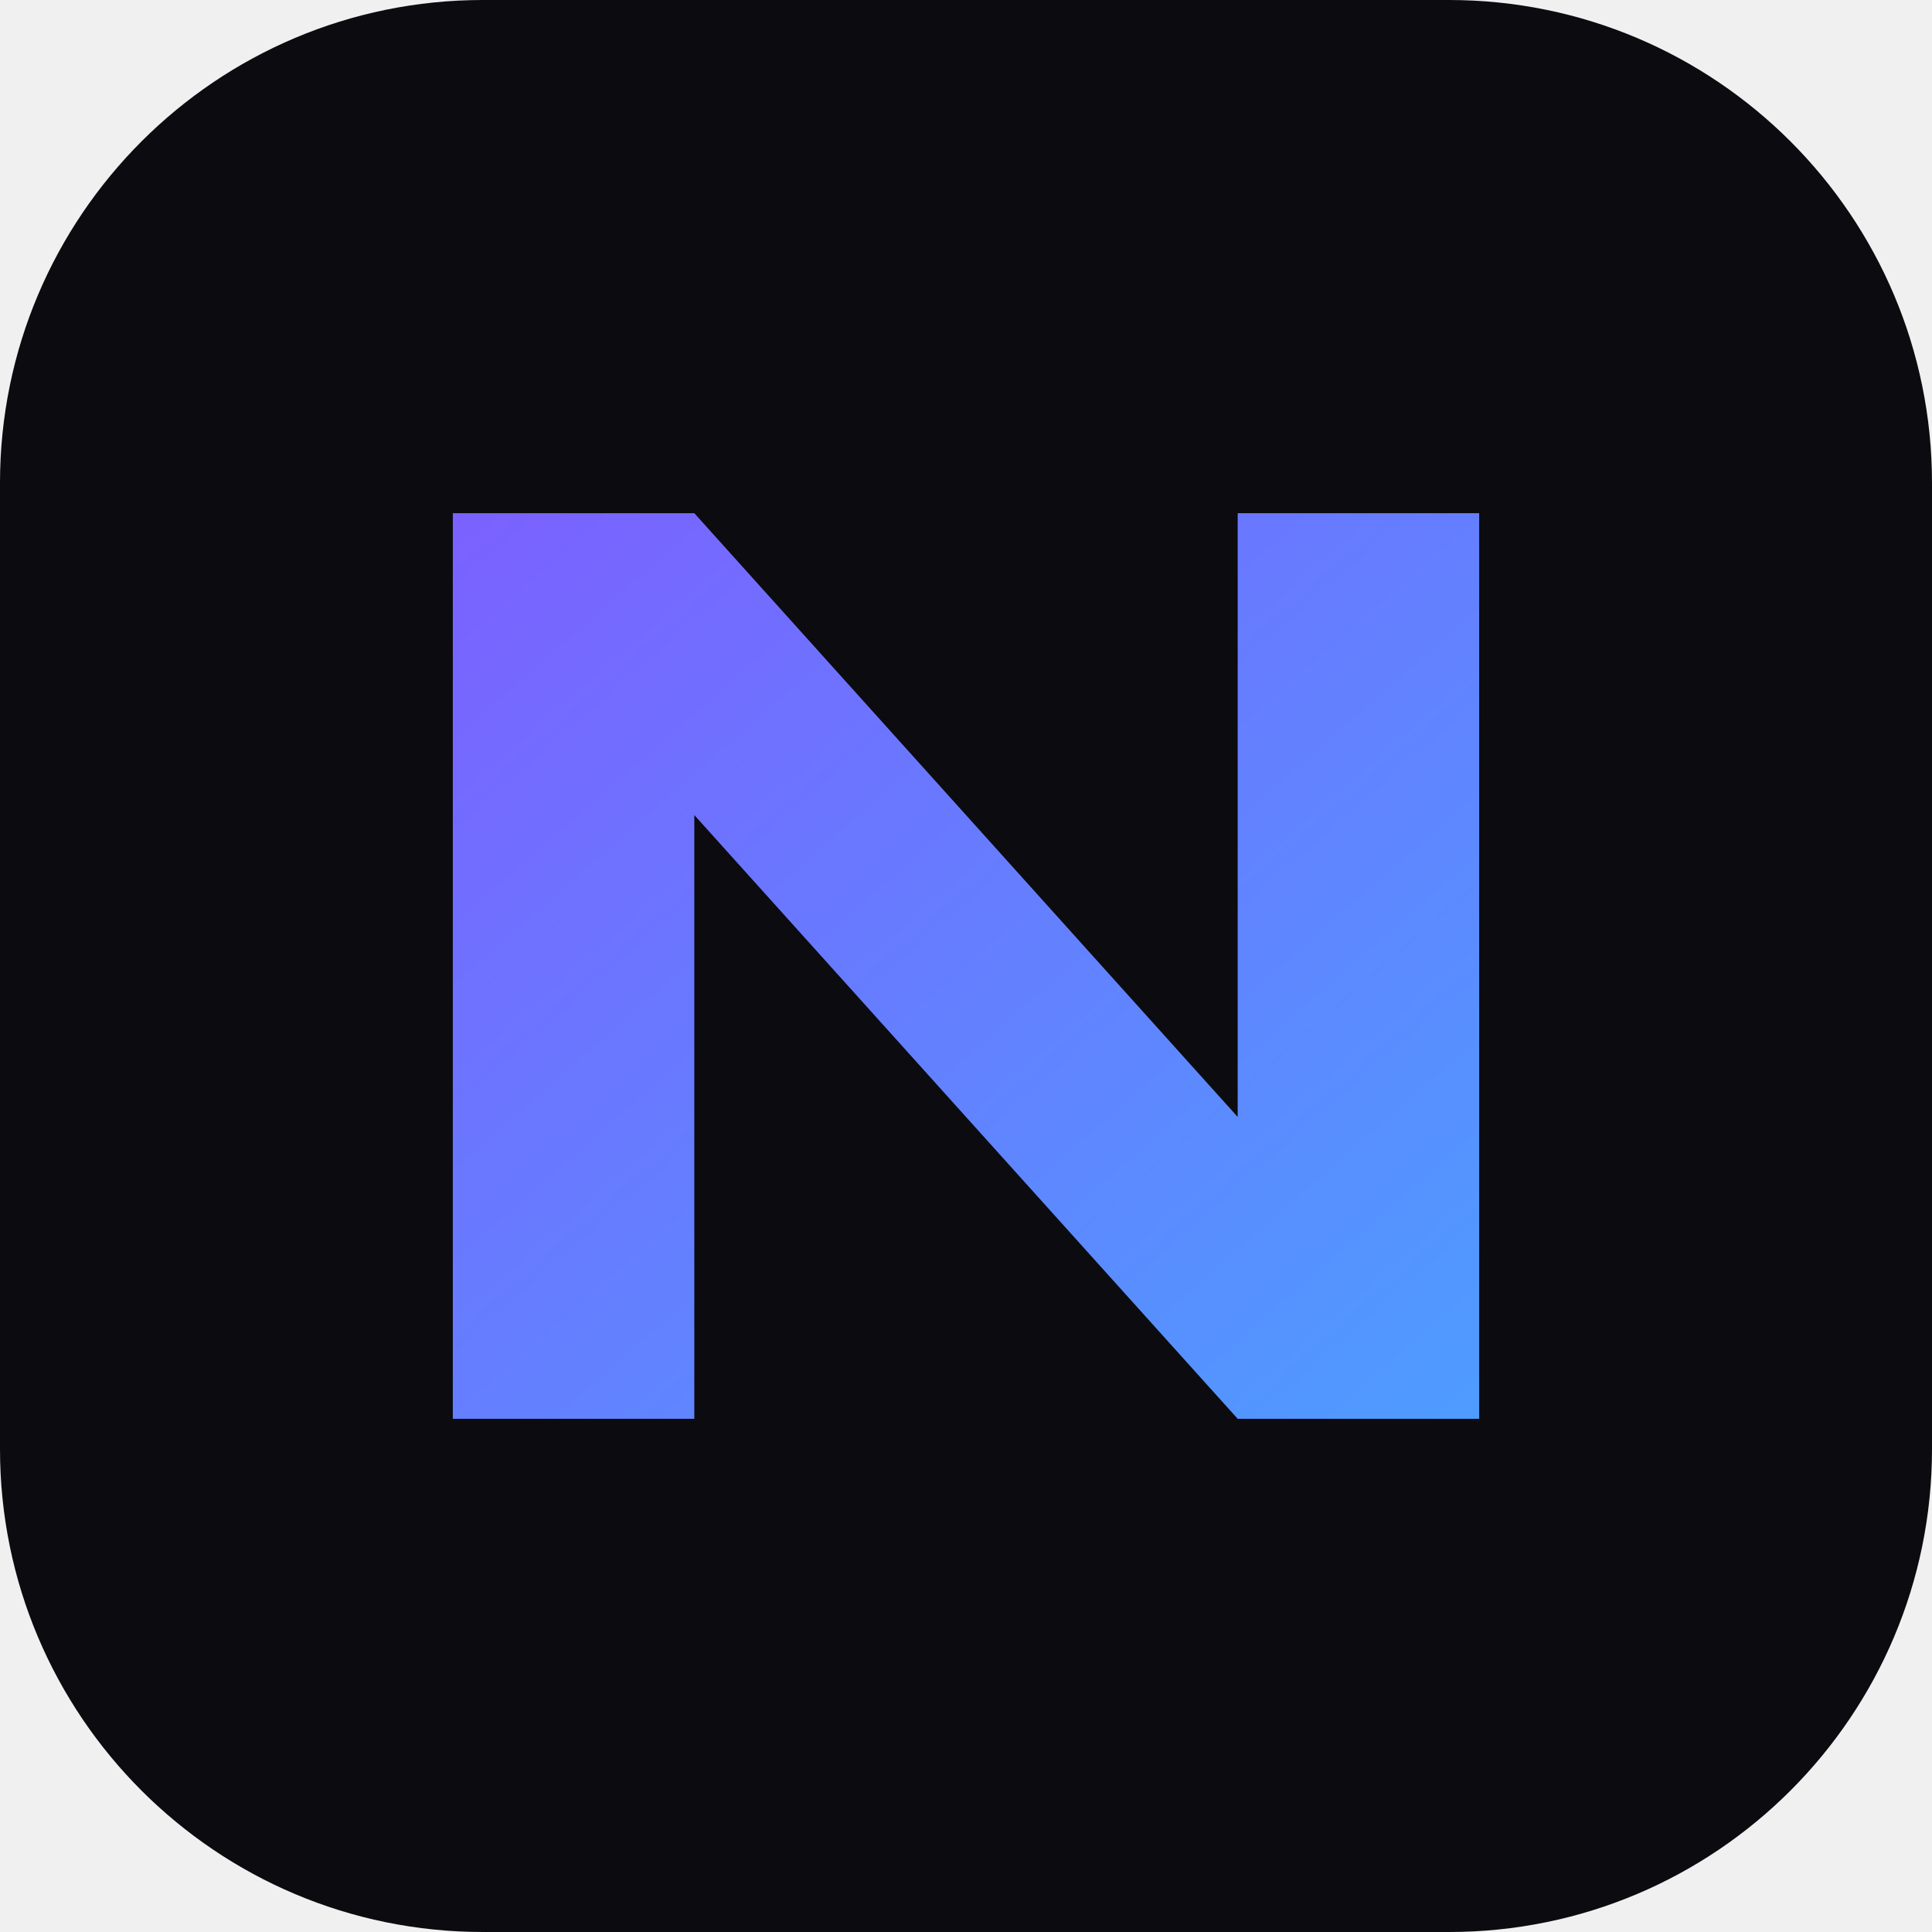
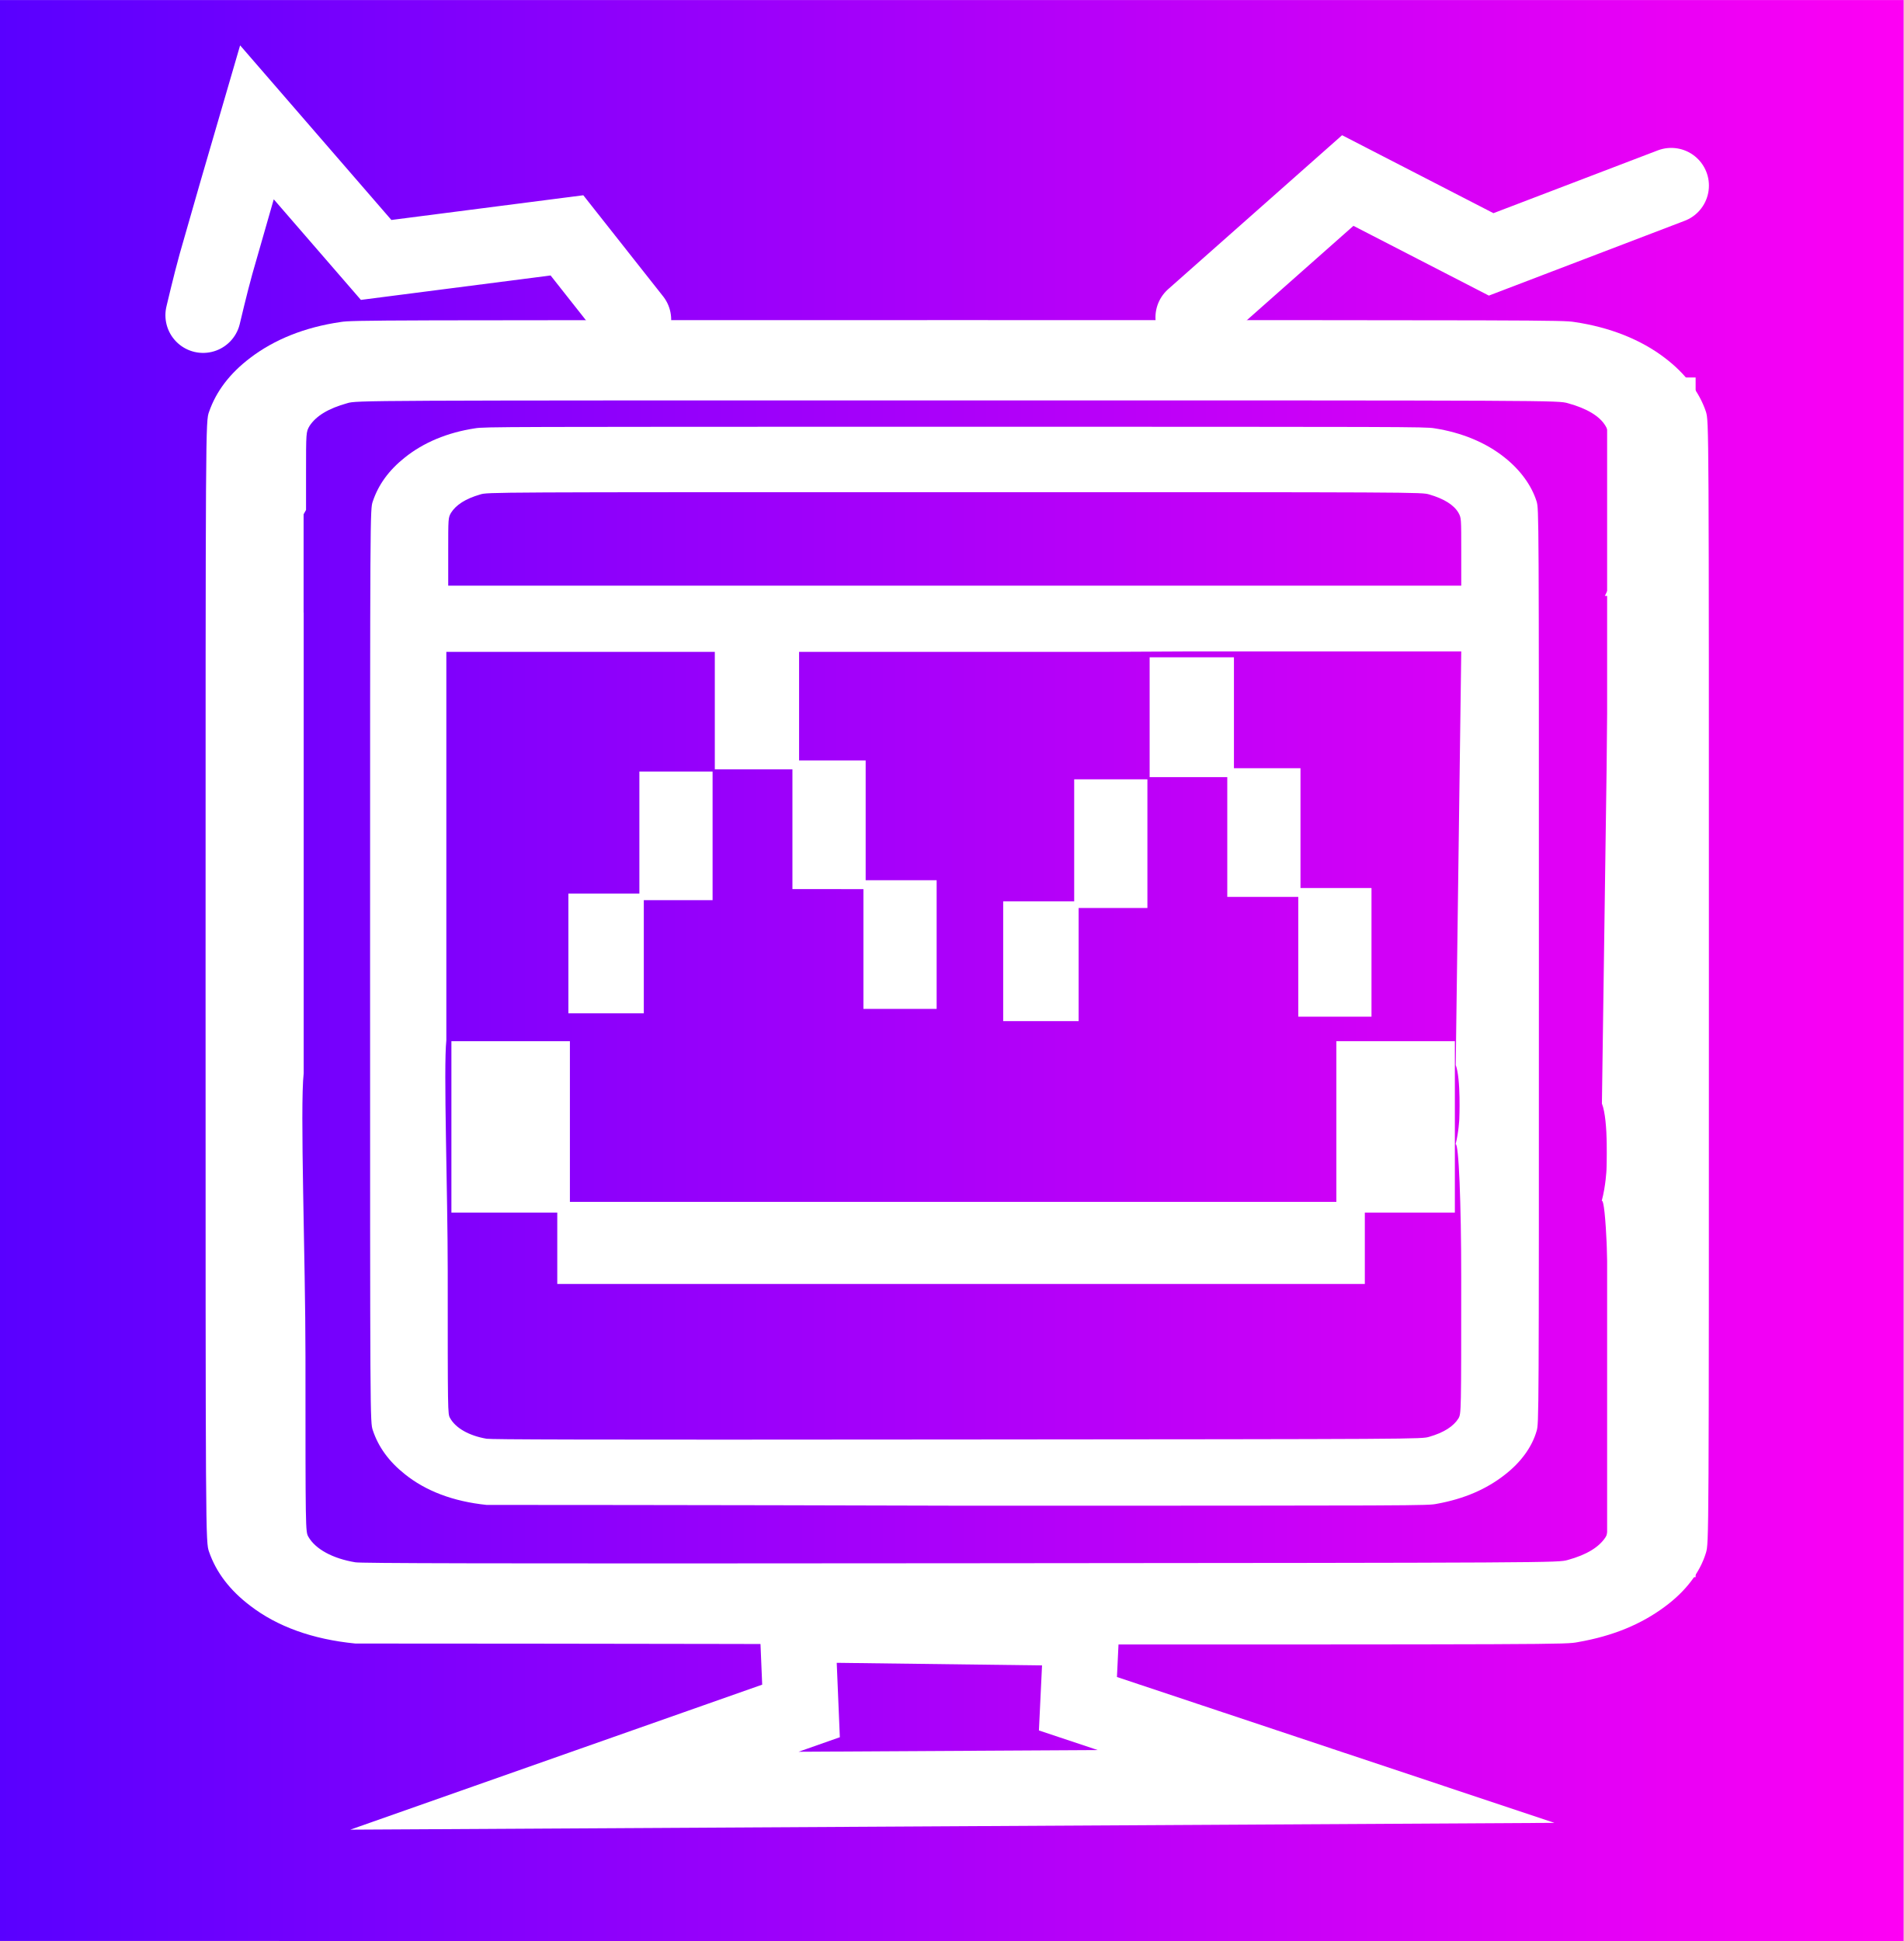
- <svg xmlns="http://www.w3.org/2000/svg" viewBox="0 0 64 64">
+ <svg xmlns="http://www.w3.org/2000/svg" width="63.135" height="64.383" viewBox="0 0 63.135 64.383">
  <defs>
-     <linearGradient id="g" x1="0" y1="0" x2="1" y2="1">
+     <linearGradient x1="223" y1="165" x2="257" y2="195" gradientUnits="userSpaceOnUse" id="a">
      <stop offset="0" stop-color="#7b61ff" />
      <stop offset="1" stop-color="#4e9cff" />
    </linearGradient>
+     <linearGradient x1="208.319" y1="180" x2="271.454" y2="180" gradientUnits="userSpaceOnUse" id="b">
+       <stop offset="0" stop-color="#5900ff" />
+       <stop offset="1" stop-color="#fe00f4" />
+     </linearGradient>
  </defs>
-   <rect width="64" height="64" rx="16" fill="#0b0b10" />
-   <path d="M15 47V17h8l18 20V17h8v30h-8L23 27v20z" fill="url(#g)" />
+   <g data-paper-data="{&quot;isPaintingLayer&quot;:true}" stroke-miterlimit="10" style="mix-blend-mode:normal">
+     <path d="M223 195v-30h8l18 20v-20h8v30h-8l-18-20v20z" fill="url(#a)" transform="translate(-208.319 -147.809)" />
+     <path d="M208.319 212.191V147.81h63.135v64.382z" fill="url(#b)" transform="translate(-208.319 -147.809)" />
+     <path d="M13.425 48.897c-.53-.421-.878-.906-1.06-1.455-.091-.268-.091-.268-.091-15.405s0-15.15.09-15.405c.183-.55.531-1.034 1.061-1.455.621-.498 1.409-.83 2.333-.97.303-.051.833-.051 15.906-.051 15.072 0 15.602 0 15.905.05.91.141 1.712.473 2.333.97.53.422.894.932 1.06 1.456.076.268.076.268.076 15.418s0 15.15-.076 15.417c-.151.524-.515 1.034-1.06 1.455-.606.473-1.333.792-2.242.958-.318.064-.318.064-15.875.064-8.559-.026-15.603-.026-15.648-.026-1.106-.115-2.015-.46-2.712-1.021m35.038-27.288h-9.15l-2.605.013H14.803v12.885c-.098.923.046 5.047.046 7.651 0 4.735 0 4.735.076 4.876.182.331.621.587 1.212.689.151.025 2.908.038 15.602.025 15.406-.012 15.406-.012 15.664-.09.484-.14.802-.344.969-.612.09-.166.09-.166.09-4.671 0-2.476-.083-4.471-.186-4.421.103-.4.122-.836.122-.836s.058-1.328-.118-1.79zm0-3.305c0-1.123 0-1.123-.09-1.29-.152-.267-.486-.472-.97-.612-.258-.077-.258-.077-15.74-.077-15.48 0-15.496 0-15.738.077-.485.14-.803.345-.97.613-.09.166-.09.166-.09 1.289v1.123h33.598z" fill="#fff" />
+     <path d="M14.971 40.221v-5.685h3.93v5.686zm29.35 0v-5.685h3.93v5.686z" fill="#fff" />
+     <path d="M18.482 42.589v-2.723h26.783v2.723z" fill="#fff" />
+     <g fill="#fff" stroke-width="0">
+       <path d="M23.707 25.518v-3.973h2.795v3.973zm-4.856 8.094v-3.973h2.501v3.973z" />
+       <path d="M21.205 29.859v-4.267h2.428v4.267zm5.076-.368v-4.267h2.429v4.268z" />
+       <path d="M28.636 33.465v-4.268h2.428v4.268z" />
+     </g>
+     <g fill="#fff" stroke-width="0">
+       <path d="M38.128 25.777v-3.974h2.796v3.974zm-4.857 8.094v-3.974h2.502v3.973z" />
+       <path d="M35.626 30.118V25.85h2.428v4.268zm5.077-.368v-4.268h2.428v4.268z" />
+       <path d="M43.058 33.723v-4.267h2.428v4.267z" />
+     </g>
+     <path d="M6.736 10.456s.244-1.04.426-1.694A701 701 0 0 1 8.52 4.056l3.955 4.566 6.328-.815 2.207 2.796m18.561-.075 5.128-4.54 4.756 2.45 5.972-2.282" fill="none" stroke="#fff" stroke-width="2.5" stroke-linecap="round" />
+     <g fill="#fff">
+       <path d="M8.299 53.263c-.682-.517-1.13-1.112-1.364-1.786-.117-.329-.117-.329-.117-18.91 0-18.58 0-18.596.117-18.91.234-.673.682-1.269 1.364-1.786.799-.61 1.812-1.018 3-1.19.39-.063 1.072-.063 20.458-.063s20.067 0 20.457.063c1.17.172 2.202.58 3 1.19.682.517 1.15 1.144 1.364 1.786.098.33.098.33.098 18.926s0 18.596-.098 18.925c-.195.643-.662 1.27-1.364 1.786-.779.58-1.714.972-2.883 1.175-.41.079-.41.079-20.418.079-11.008-.032-20.068-.032-20.126-.032-1.423-.14-2.592-.564-3.488-1.253m45.065-33.496h-.139a4 4 0 0 0 .453-1.63c.038-.52-.097-.894-.314-1.301V15.71c0-1.38 0-1.38-.117-1.583-.195-.329-.624-.58-1.247-.752-.331-.094-.331-.094-20.243-.094s-19.931 0-20.243.094c-.624.173-1.033.423-1.247.752-.117.204-.117.204-.117 1.583v1.205c-.413.708-.619 1.498-.568 2.24.029.41.234.8.49 1.167v15.277c-.127 1.133.059 6.196.059 9.392 0 5.812 0 5.812.097 5.985.234.407.799.72 1.559.846.194.031 3.74.047 20.067.031 19.815-.016 19.815-.016 20.146-.11.623-.172 1.032-.423 1.247-.752.117-.203.117-.203.117-5.734 0-3.04-.109-5.488-.241-5.427.132-.491.157-1.026.157-1.026s.074-1.63-.152-2.198z" />
+       <path d="M6.981 30.694v-15.98h3.088v15.98zm46.32 21.62V12.521h2.935v39.794z" />
+     </g>
+     <path d="m35.87 54.008-.12 2.505 8.231 2.744-24.93.141 7.515-2.646-.12-2.863z" fill="none" stroke="#fff" stroke-width="2.5" stroke-linecap="round" />
+   </g>
</svg>
